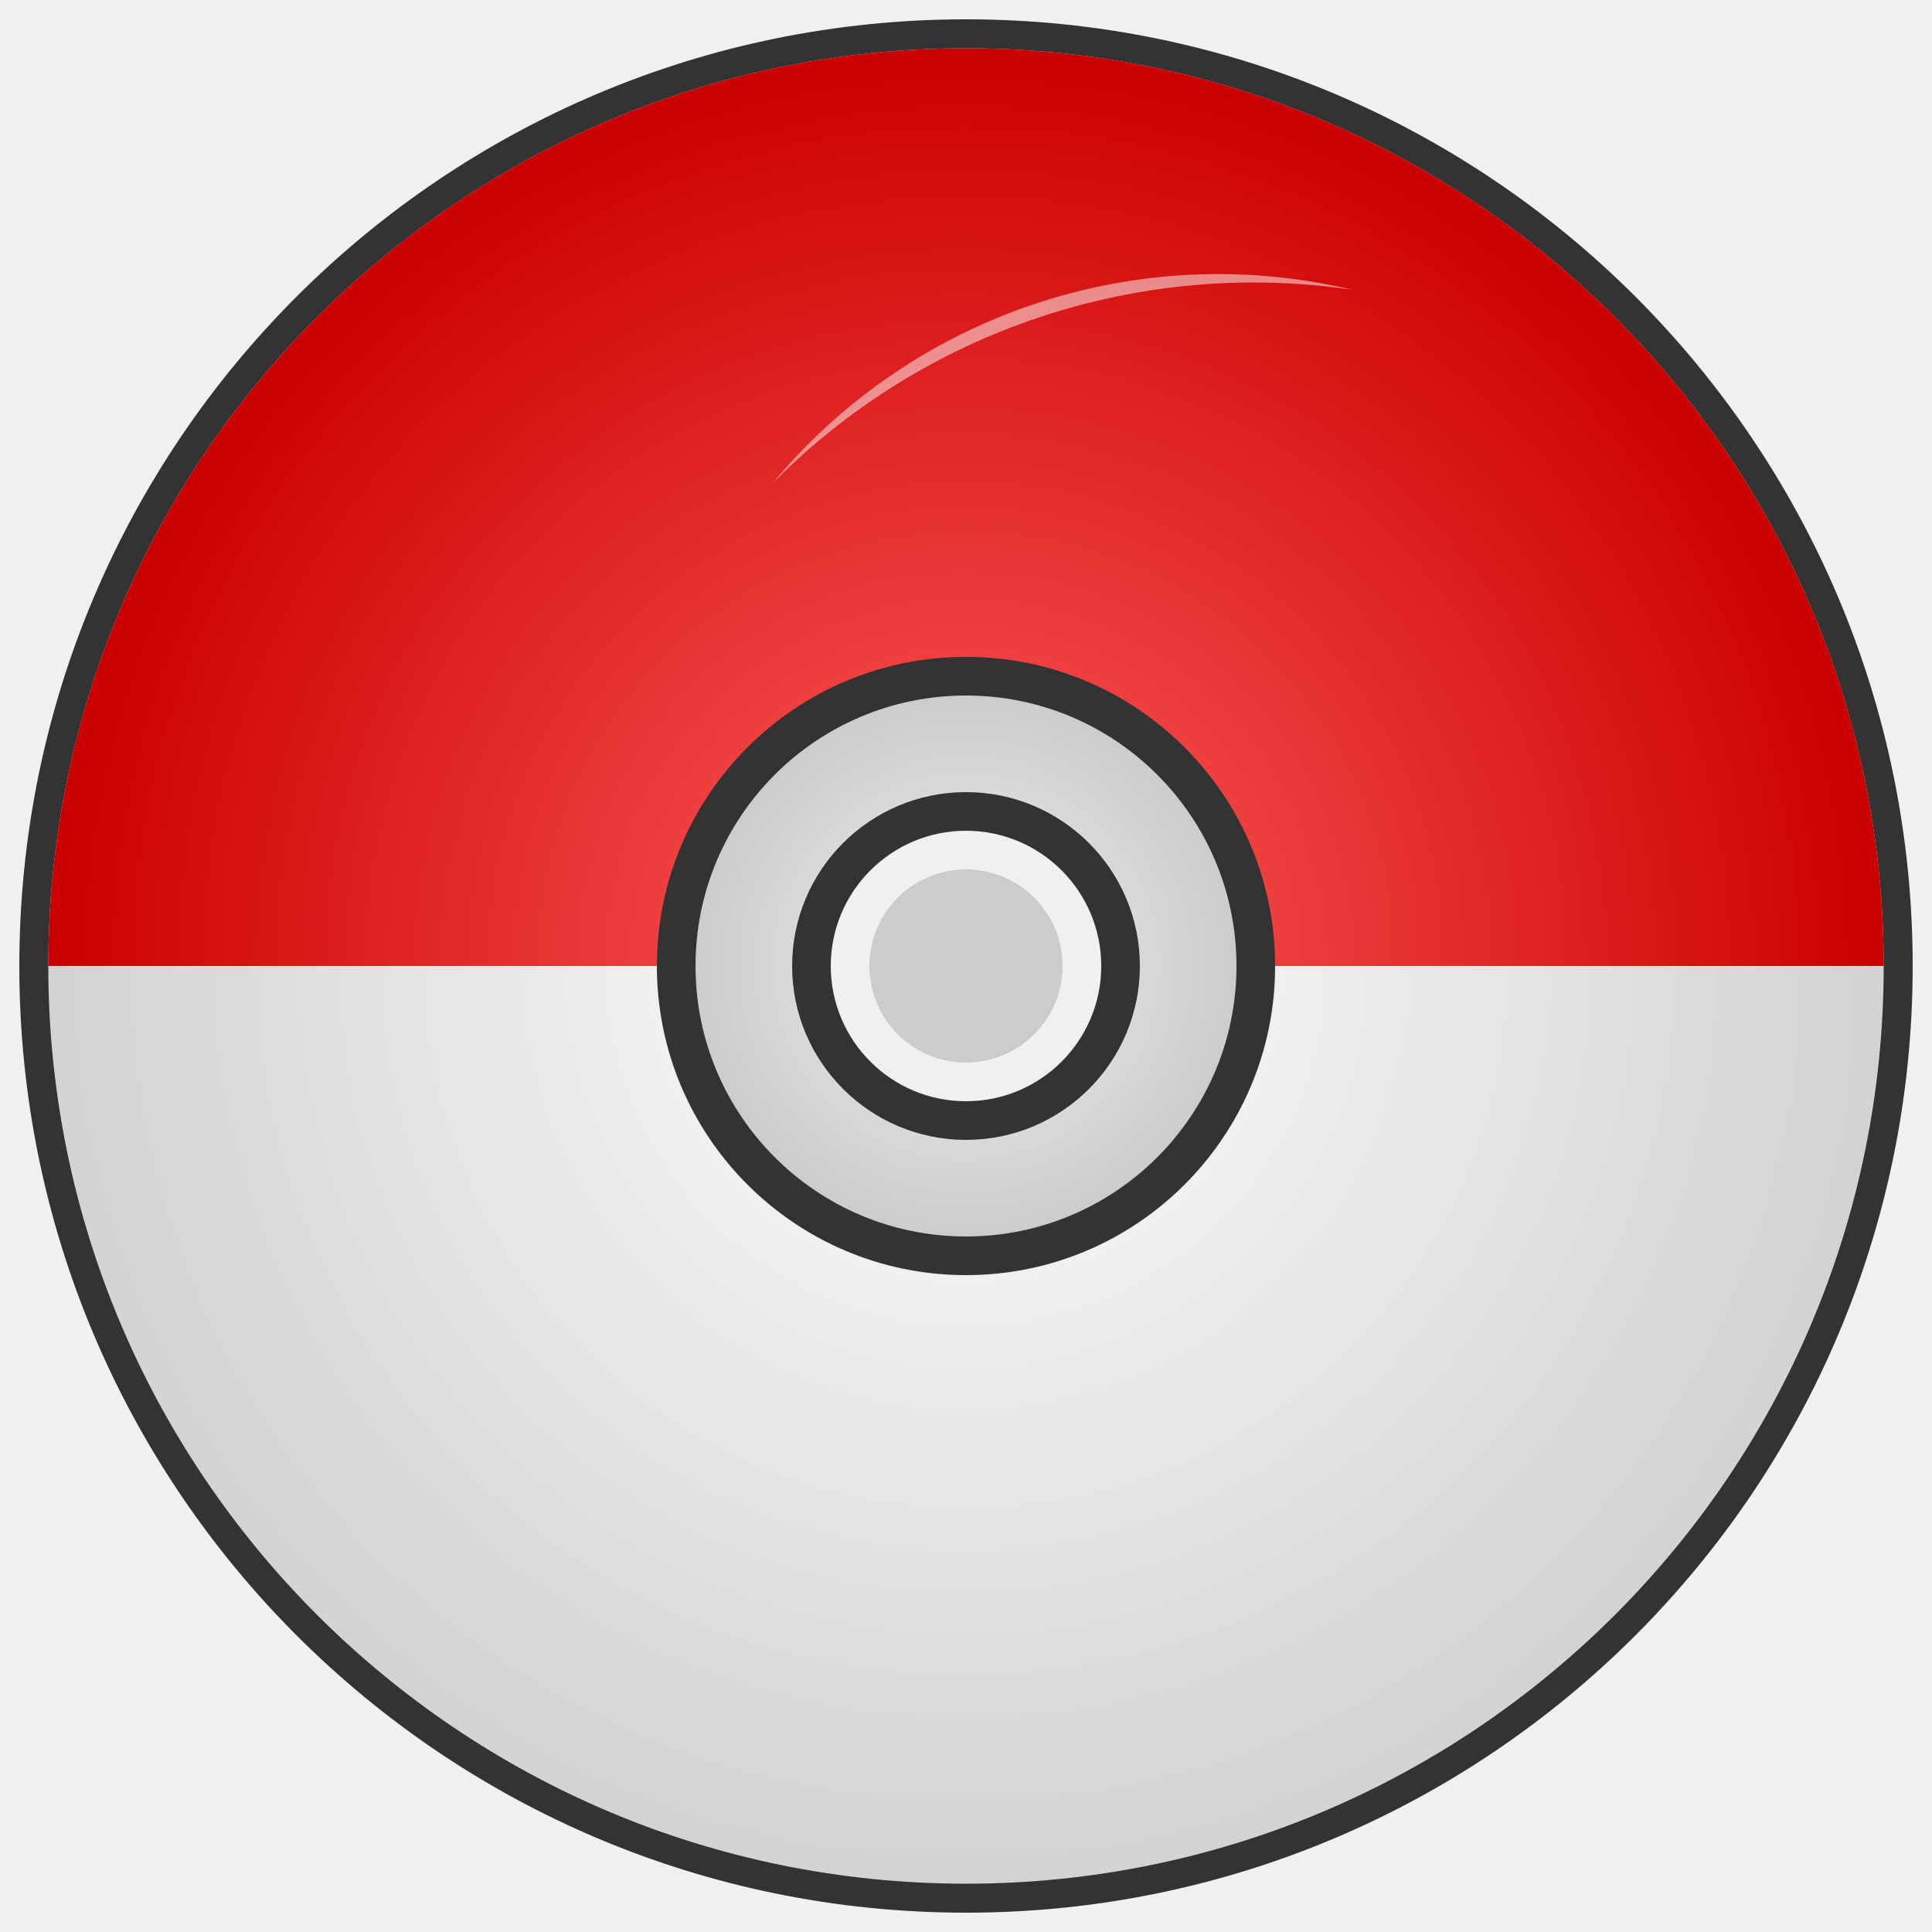
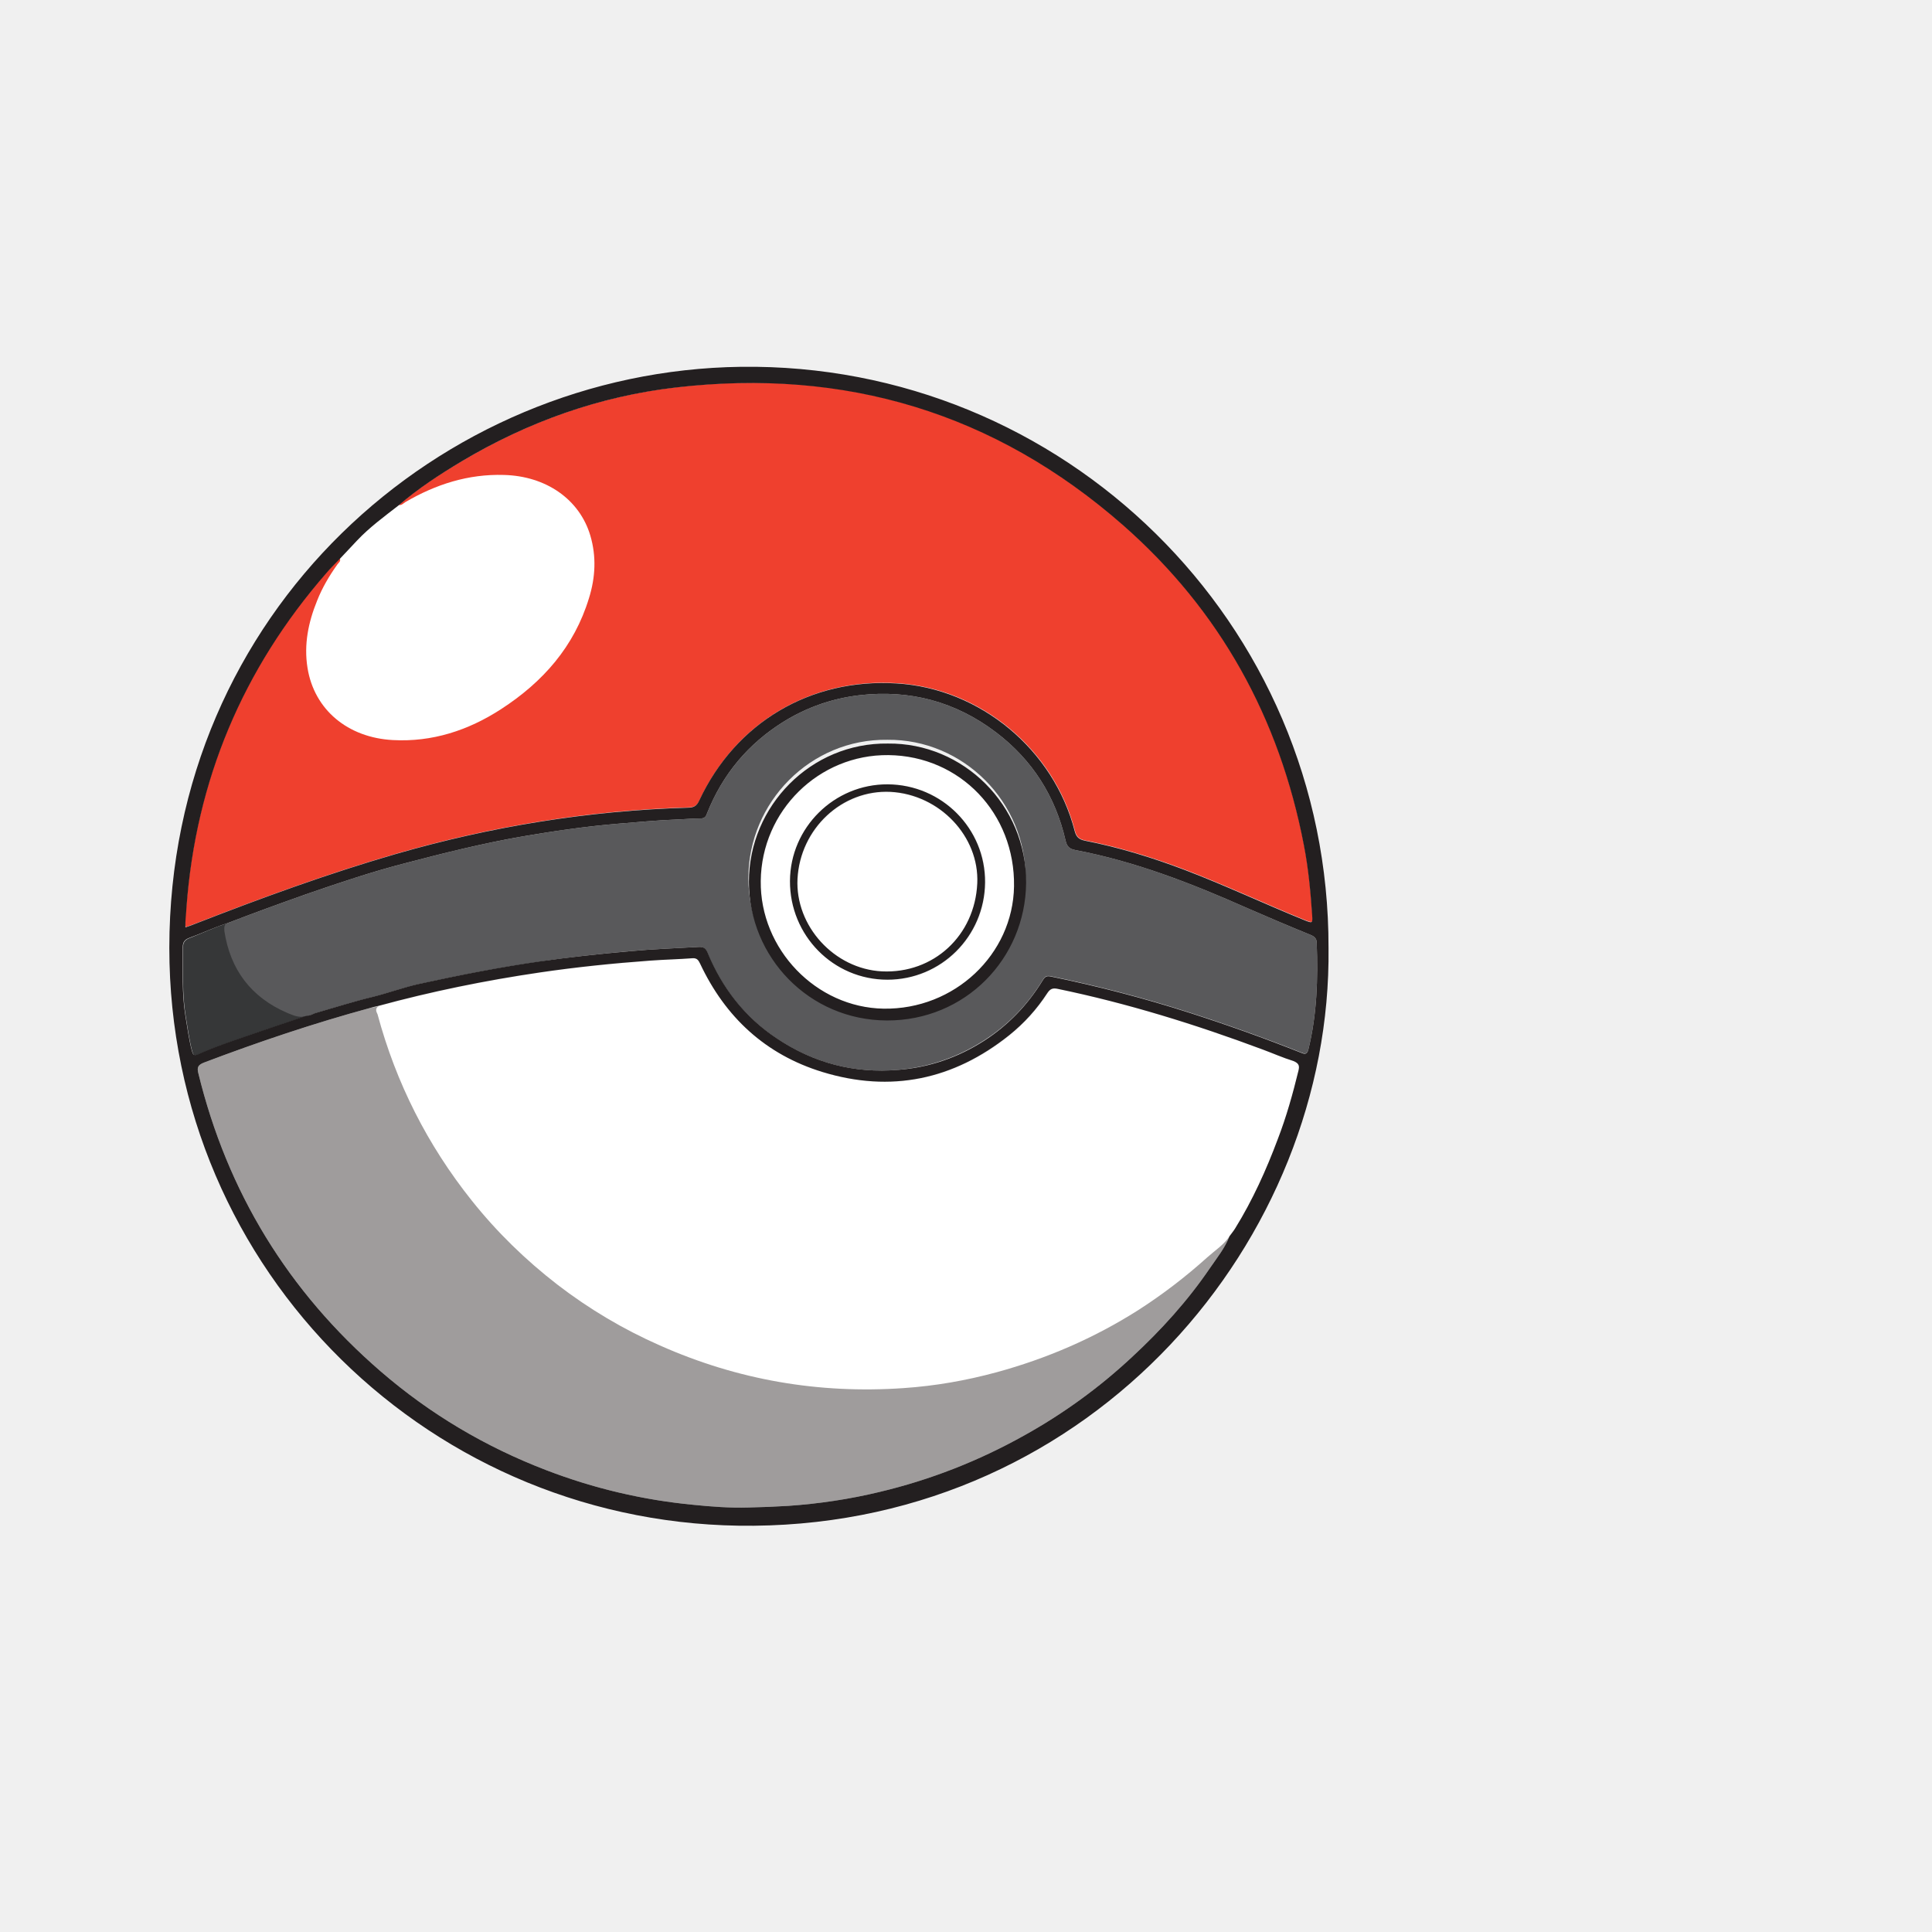
- <svg xmlns="http://www.w3.org/2000/svg" width="200" height="200" viewBox="0 0 200 200">
-   <defs>
-     <radialGradient id="redGradient" cx="50%" cy="50%" r="50%" fx="50%" fy="50%">
-       <stop offset="0%" style="stop-color:#FF5E5E;" />
-       <stop offset="100%" style="stop-color:#CC0000;" />
-     </radialGradient>
-     <radialGradient id="whiteGradient" cx="50%" cy="50%" r="50%" fx="50%" fy="50%">
-       <stop offset="0%" style="stop-color:#FFFFFF;" />
-       <stop offset="100%" style="stop-color:#D3D3D3;" />
-     </radialGradient>
-     <radialGradient id="buttonGradient" cx="50%" cy="50%" r="50%" fx="50%" fy="50%">
-       <stop offset="0%" style="stop-color:#F0F0F0;" />
-       <stop offset="100%" style="stop-color:#CCCCCC;" />
-     </radialGradient>
-     <clipPath id="topHalfClip">
-       <rect x="0" y="0" width="200" height="100" />
-     </clipPath>
-   </defs>
-   <circle cx="100" cy="100" r="98" fill="#333" />
-   <circle cx="100" cy="100" r="95" fill="url(#whiteGradient)" />
-   <circle cx="100" cy="100" r="95" fill="url(#redGradient)" clip-path="url(#topHalfClip)" />
-   <path d="M140,30 A60,60 0 0,0 80,50 A70,70 0 0,1 140,30 Z" fill="rgba(255, 255, 255, 0.5)" />
-   <circle cx="100" cy="100" r="32" fill="#333" />
-   <circle cx="100" cy="100" r="28" fill="url(#buttonGradient)" />
-   <circle cx="100" cy="100" r="18" fill="#333" />
-   <circle cx="100" cy="100" r="14" fill="#F0F0F0" />
-   <circle cx="100" cy="100" r="10" fill="#CCCCCC" />
+ <svg xmlns="http://www.w3.org/2000/svg" version="1.1" id="Layer_1" x="0px" y="0px" viewBox="0 0 720 720" style="enable-background:new 0 0 720 720;" xml:space="preserve">
+   <style type="text/css">
+ 	.st0{fill:#EF402E;}
+ 	.st1{fill:#9F9C9C;}
+ 	.st2{fill:#FFFFFF;}
+ 	.st3{fill:#363738;}
+ 	.st4{fill:#59595B;}
+ 	.st5{fill:#231F20;}
+ </style>
+   <path class="st0" d="M148.6,188.2c7.3-6.3,15.3-11.5,23.6-16.4c24.7-14.7,51.3-24.2,79.8-27.5c63-7.4,118.8,9.4,166.6,51.3  c36.2,31.8,58.3,71.9,67.4,119.2c1.7,8.7,2.5,17.4,3.1,26.2c0.2,3,0.1,3-2.7,1.9c-15-6.1-29.6-13-44.8-18.8  c-12.1-4.6-24.5-8.4-37.2-10.9c-2.3-0.5-3.2-1.4-3.8-3.6c-7.8-30.3-35.2-53.1-66.3-55c-32.1-2-60,14.5-73.6,43.6  c-0.9,2-2,2.7-4.2,2.7c-37.1,1.1-73.4,7-109,17.3c-25.2,7.3-49.8,16.3-74.2,25.8c-1.3,0.5-2.6,1-4.1,1.5c-0.4-2.6,0-5,0.2-7.5  c3.5-47.3,21-88.8,52.1-124.5c1.6-1.9,3.4-3.6,5.1-5.4c0.8,1.3-0.3,2.1-0.9,3c-5.2,7.7-9.1,15.9-10.6,25.1c-1.7,11,0.3,21,8.2,29.2  c4.3,4.5,9.8,7.2,15.8,8.5c11.6,2.5,22.8,0.8,33.7-3.5c10.3-4,19.4-10,27.1-17.8c10.4-10.4,18.1-22.4,20.1-37.3  c2.7-20.5-9.2-34.6-27.7-37.2c-14.3-2-27.3,1.9-39.7,8.6C151.6,187.6,150.5,189.2,148.6,188.2z" />
+   <path class="st1" d="M141.1,375c-0.6,0.8-0.3,1.6-0.1,2.4c4.6,17.7,11.7,34.4,21.2,49.9c11.6,19,26.1,35.5,43.6,49.3  c23.6,18.7,50.2,30.9,79.6,36.9c9.6,2,19.3,3,29,3.4c25,1.1,49.1-2.6,72.6-11.1c14.3-5.2,27.7-12,40.4-20.5c10-6.7,19-14.5,28-22.4  c0.9-0.8,1.9-1.5,2.8-2.2c-1.7,4.4-4.7,8.1-7.3,11.9c-8.3,12.2-18.2,23.1-29,33.1c-12.2,11.4-25.7,21.2-40.3,29.3  c-17,9.5-34.9,16.5-53.8,21c-11.2,2.7-22.5,4.4-34.1,5.2c-4.9,0.3-9.9,0.5-14.8,0.6c-6.8,0.2-13.7-0.3-20.5-1  c-18.8-1.8-37.1-6.1-54.8-12.9c-22.7-8.7-43.3-20.9-61.7-36.8c-34.5-29.8-57.2-66.9-68-111.2c-0.6-2.3,0.1-3.1,2.1-3.9  c20.3-7.7,40.8-14.6,61.7-20.3C139,375.5,140.1,375.2,141.1,375z" />
+   <path class="st2" d="M141.1,375c19.8-5.4,39.9-9.5,60.3-12.5c13.6-2,27.3-3.4,41-4.4c5.3-0.4,10.6-0.5,15.9-0.9  c1.7-0.1,2.2,0.8,2.8,2c9.4,20,24.4,33.9,45.6,40.4c25.5,7.8,48.8,2.9,69.6-13.7c5.6-4.5,10.3-9.7,14.2-15.7c1-1.5,1.9-2,3.8-1.6  c26.1,5.4,51.5,13.3,76.4,22.6c3.8,1.4,7.6,3.1,11.5,4.3c2,0.6,2.2,1.7,1.8,3.4c-2.1,8.6-4.5,17.2-7.7,25.5  c-4.3,11.5-9.4,22.8-15.9,33.3c-0.6,1-1.4,1.9-2.1,2.9c-2.2,3.3-5.5,5.4-8.3,7.9c-8.1,7.3-16.7,13.9-25.9,19.8  c-16.4,10.4-34,18-52.7,23.1c-11.4,3.1-22.9,5.1-34.6,5.9c-31.6,2.2-61.9-3-90.9-15.9c-13.6-6-26.4-13.6-38.1-22.6  c-11.9-9.2-22.6-19.6-32-31.4c-16.5-20.7-28.2-43.8-35.1-69.4C140.2,377,139.7,375.8,141.1,375z M148.6,188.2  c1.1,0.2,1.7-0.6,2.5-1.1c11.3-6.6,23.4-10.5,36.7-10.1c15.7,0.4,28.2,9.1,32.2,22.6c2.3,7.8,1.9,15.6-0.5,23.3  c-5.5,18.1-17.2,31.3-32.8,41.4c-12.2,7.9-25.6,12.3-40.3,11.5c-16.8-0.9-29.3-11.3-31.8-26.9c-1.4-8.7,0.3-17,3.6-25.1  c1.9-4.8,4.5-9.2,7.5-13.4c0.5-0.7,1.3-1.2,1.1-2.2c2.1-2.2,4.2-4.5,6.3-6.7C137.8,196.4,143.3,192.5,148.6,188.2z" />
+   <path class="st3" d="M84.6,344.1c-0.9,2.5,0.1,5,0.7,7.2c3.9,14,12.9,23,26.8,27.1c0.7,0.2,1.5,0.1,2.3,0.2  c-6.9,2.3-13.8,4.6-20.7,7c-6.7,2.3-13.4,4.5-19.8,7.4c-1.6,0.7-1.9,0-2.3-1.3c-1.1-4.3-1.7-8.7-2.4-13c-1.4-8.5-0.9-17-1-25.5  c0-1.9,0.6-2.9,2.4-3.6C75.3,347.8,79.8,345.6,84.6,344.1z" />
+   <path class="st4" d="M490.7,351.4c0-1.6-0.8-2.4-2.3-3c-8.1-3.3-16.1-6.7-24.1-10.2c-20.5-9.1-41.4-17.2-63.5-21.4  c-2.2-0.4-3.2-1.3-3.7-3.6c-3.8-16.5-12.4-30-25.8-40.2c-15.1-11.5-32.2-16.1-51.1-13.9c-10.1,1.2-19.5,4.5-28.1,9.8  c-13.2,8.2-22.8,19.6-28.6,34.2c-0.4,1.2-0.9,1.9-2.3,1.9c-3,0-6,0.3-9,0.4c-7.4,0.3-14.8,1-22.2,1.6c-11.8,1-23.5,2.7-35.2,4.7  c-15,2.6-29.8,6.3-44.6,10.2c-11.9,3.1-23.5,7-35.1,11c-10.2,3.6-20.4,7.3-30.5,11.2c-1.2,0.6-1,1.7-1,2.8  c2.2,14.5,10,24.8,23.5,30.6c2.2,0.9,4.5,2,7.1,1.1c1.4,0.1,2.5-0.7,3.7-1.1c7-2,13.8-4.2,20.9-5.9c5.6-1.4,11.1-3.4,16.7-4.7  c15.1-3.3,30.2-6.3,45.5-8.5c11.1-1.7,22.3-2.9,33.5-3.9c8.5-0.8,17.1-1.1,25.6-1.6c1.7-0.1,2.7,0.2,3.5,2.1  c5.4,13.1,13.8,24,25.7,31.9c13.7,9.2,28.8,13.2,45.4,11.8c11.6-1,22.2-4.7,31.9-10.9c9.1-5.8,16.3-13.3,21.9-22.4  c0.7-1.1,1.2-2,3-1.6c17.6,3.6,34.9,8.1,52,13.6c14,4.5,27.7,9.4,41.3,14.8c1.3,0.5,2.3,0.9,2.8-1.1  C490.8,378,491.2,364.8,490.7,351.4z M330.3,378.9c-29-0.1-51.4-23.6-51.4-51.7c0-28.2,23.1-51.9,51.8-51.5  c28.1-0.3,51.8,23,51.5,52C381.9,356,359.4,379,330.3,378.9z" />
+   <path class="st2" d="M331.2,281.5c-25.9-0.3-47.3,20.7-47.6,46.9c-0.3,25.5,20.7,47.2,45.8,47.6c26.4,0.4,48.2-20.2,48.6-45.6  C378.4,303.2,357.9,281.8,331.2,281.5z M330.9,365.2c-20.2,0-36.4-16.5-36.3-36.8c0.1-19.9,16.5-36.1,36.4-36  c20.2,0.1,36.5,16.5,36.3,36.6C367.1,349.1,350.9,365.2,330.9,365.2z" />
+   <path class="st2" d="M364.3,329.4c-0.9,19.5-16.3,33.7-35.5,32.8c-17.8-0.9-32.4-16.9-31.5-34.5c1-18.7,16.6-33.3,34.7-32.4  C350.3,296.3,365.1,311.9,364.3,329.4z" />
+   <path class="st5" d="M330.9,277.1c-28.7-0.4-51.8,23.3-51.8,51.5c0,28.1,22.4,51.6,51.4,51.7c29.1,0.1,51.6-22.9,51.9-51.2  C382.7,300.1,359,276.8,330.9,277.1z M329.3,375.9c-25.1-0.4-46.1-22.1-45.8-47.6c0.3-26.2,21.7-47.2,47.6-46.9  c26.7,0.3,47.2,21.7,46.8,48.9C377.5,355.7,355.7,376.3,329.3,375.9z M330.8,292.3c-19.9-0.1-36.3,16.1-36.4,36  c-0.1,20.3,16.1,36.8,36.3,36.8c20,0,36.2-16.1,36.4-36.2C367.3,308.8,351,292.4,330.8,292.3z M328.7,362  c-17.8-0.9-32.4-16.9-31.5-34.5c1-18.7,16.6-33.3,34.7-32.4c18.3,1,33.1,16.6,32.3,34.1C363.3,348.7,347.9,362.9,328.7,362z   M276.1,136.7c-112.8,1.5-212.9,91.8-213,216.5c0,120.8,98.3,216.6,217.8,215.4c126.9-1.2,215.5-106.8,214.2-215.3  C495.4,231.9,396.1,135.1,276.1,136.7z M69.5,338.1c3.5-47.3,21-88.8,52.1-124.5c1.6-1.9,3.4-3.6,5.1-5.4c0,0,0,0,0,0.1  c0,0,0,0,0-0.1c2.1-2.2,4.2-4.5,6.3-6.7c4.7-5,10.2-9,15.6-13.2c7.3-6.3,15.3-11.5,23.5-16.4c24.7-14.7,51.3-24.2,79.8-27.5  c63-7.3,118.8,9.4,166.6,51.3c36.2,31.8,58.3,71.9,67.4,119.2c1.7,8.7,2.5,17.4,3.1,26.2c0.2,3,0.1,3-2.7,1.9  c-15-6.1-29.6-13-44.8-18.8c-12.1-4.6-24.5-8.4-37.2-10.9c-2.3-0.5-3.2-1.4-3.8-3.6c-7.8-30.3-35.2-53.1-66.3-55  c-32.1-2-60,14.5-73.6,43.6c-0.9,2-2,2.7-4.2,2.7c-37.1,1.1-73.4,7-109,17.3c-25.2,7.3-49.8,16.3-74.2,25.8c-1.3,0.5-2.5,1-4.1,1.5  C69,342.9,69.4,340.5,69.5,338.1z M483.9,399c-2.1,8.6-4.5,17.2-7.7,25.5c-4.3,11.5-9.4,22.8-15.9,33.3c-0.6,1-1.4,1.9-2.1,2.9l0,0  l0,0c-1.7,4.4-4.7,8.1-7.3,11.9c-8.3,12.2-18.2,23.1-29,33.1c-12.2,11.4-25.7,21.2-40.3,29.3c-17,9.5-34.9,16.5-53.8,21  c-11.2,2.7-22.5,4.4-34.1,5.2c-4.9,0.3-9.9,0.5-14.8,0.6c-6.8,0.2-13.7-0.3-20.5-1c-18.8-1.8-37.1-6.1-54.8-12.9  c-22.7-8.7-43.3-20.9-61.7-36.8c-34.5-29.8-57.2-66.9-68-111.2c-0.6-2.3,0.1-3.1,2.1-3.9c20.3-7.7,40.8-14.6,61.7-20.3  c1.1-0.3,2.1-0.6,3.2-0.8c19.8-5.4,39.9-9.5,60.3-12.5c13.6-2,27.3-3.4,41-4.4c5.3-0.4,10.6-0.5,15.9-0.9c1.7-0.1,2.2,0.8,2.8,2  c9.4,20,24.4,33.9,45.6,40.4c25.5,7.8,48.8,2.9,69.6-13.7c5.6-4.5,10.3-9.7,14.2-15.7c1-1.5,1.9-2,3.8-1.6  c26.1,5.4,51.5,13.3,76.4,22.6c3.8,1.4,7.6,3.1,11.5,4.3C484.2,396.3,484.3,397.3,483.9,399z M484.8,392.3  c-13.6-5.4-27.3-10.3-41.3-14.8c-17.1-5.5-34.4-10-52-13.6c-1.8-0.4-2.3,0.5-3,1.6c-5.6,9.1-12.8,16.6-21.8,22.4  c-9.7,6.2-20.3,9.9-31.9,10.8c-16.6,1.4-31.7-2.6-45.4-11.8c-11.9-7.9-20.3-18.8-25.7-31.9c-0.8-1.9-1.8-2.2-3.5-2.1  c-8.5,0.5-17.1,0.8-25.6,1.6c-11.2,1-22.4,2.2-33.5,3.8c-15.3,2.2-30.4,5.2-45.5,8.5c-5.6,1.3-11.1,3.3-16.7,4.7  c-7.1,1.7-13.9,3.9-20.9,5.9c-1.2,0.3-2.3,1.2-3.7,1.1c0,0,0,0-0.1,0h0.1c-6.9,2.3-13.8,4.6-20.7,7c-6.7,2.3-13.4,4.5-19.8,7.4  c-1.6,0.7-1.9,0-2.3-1.3c-1.1-4.3-1.7-8.7-2.4-13c-1.4-8.5-0.9-17-1-25.5c0-1.9,0.6-2.9,2.5-3.6c4.7-1.7,9.2-3.9,14-5.4  c10.1-3.9,20.3-7.6,30.5-11.2c11.6-4,23.2-7.9,35.1-11c14.8-3.9,29.6-7.6,44.6-10.2c11.7-2,23.4-3.7,35.2-4.7  c7.4-0.6,14.8-1.3,22.2-1.6c3-0.1,6-0.4,9-0.4c1.4,0,1.9-0.7,2.3-1.9c5.8-14.6,15.4-26,28.6-34.2c8.6-5.3,18-8.6,28.1-9.8  c18.9-2.2,36,2.4,51.1,13.9c13.4,10.2,22,23.7,25.8,40.2c0.5,2.3,1.5,3.2,3.7,3.6c22.1,4.2,43,12.3,63.5,21.4  c8,3.5,16,6.9,24.1,10.2c1.5,0.6,2.3,1.4,2.3,3c0.5,13.4,0.1,26.6-3.1,39.7C487.1,393.2,486,392.8,484.8,392.3z" />
</svg>
